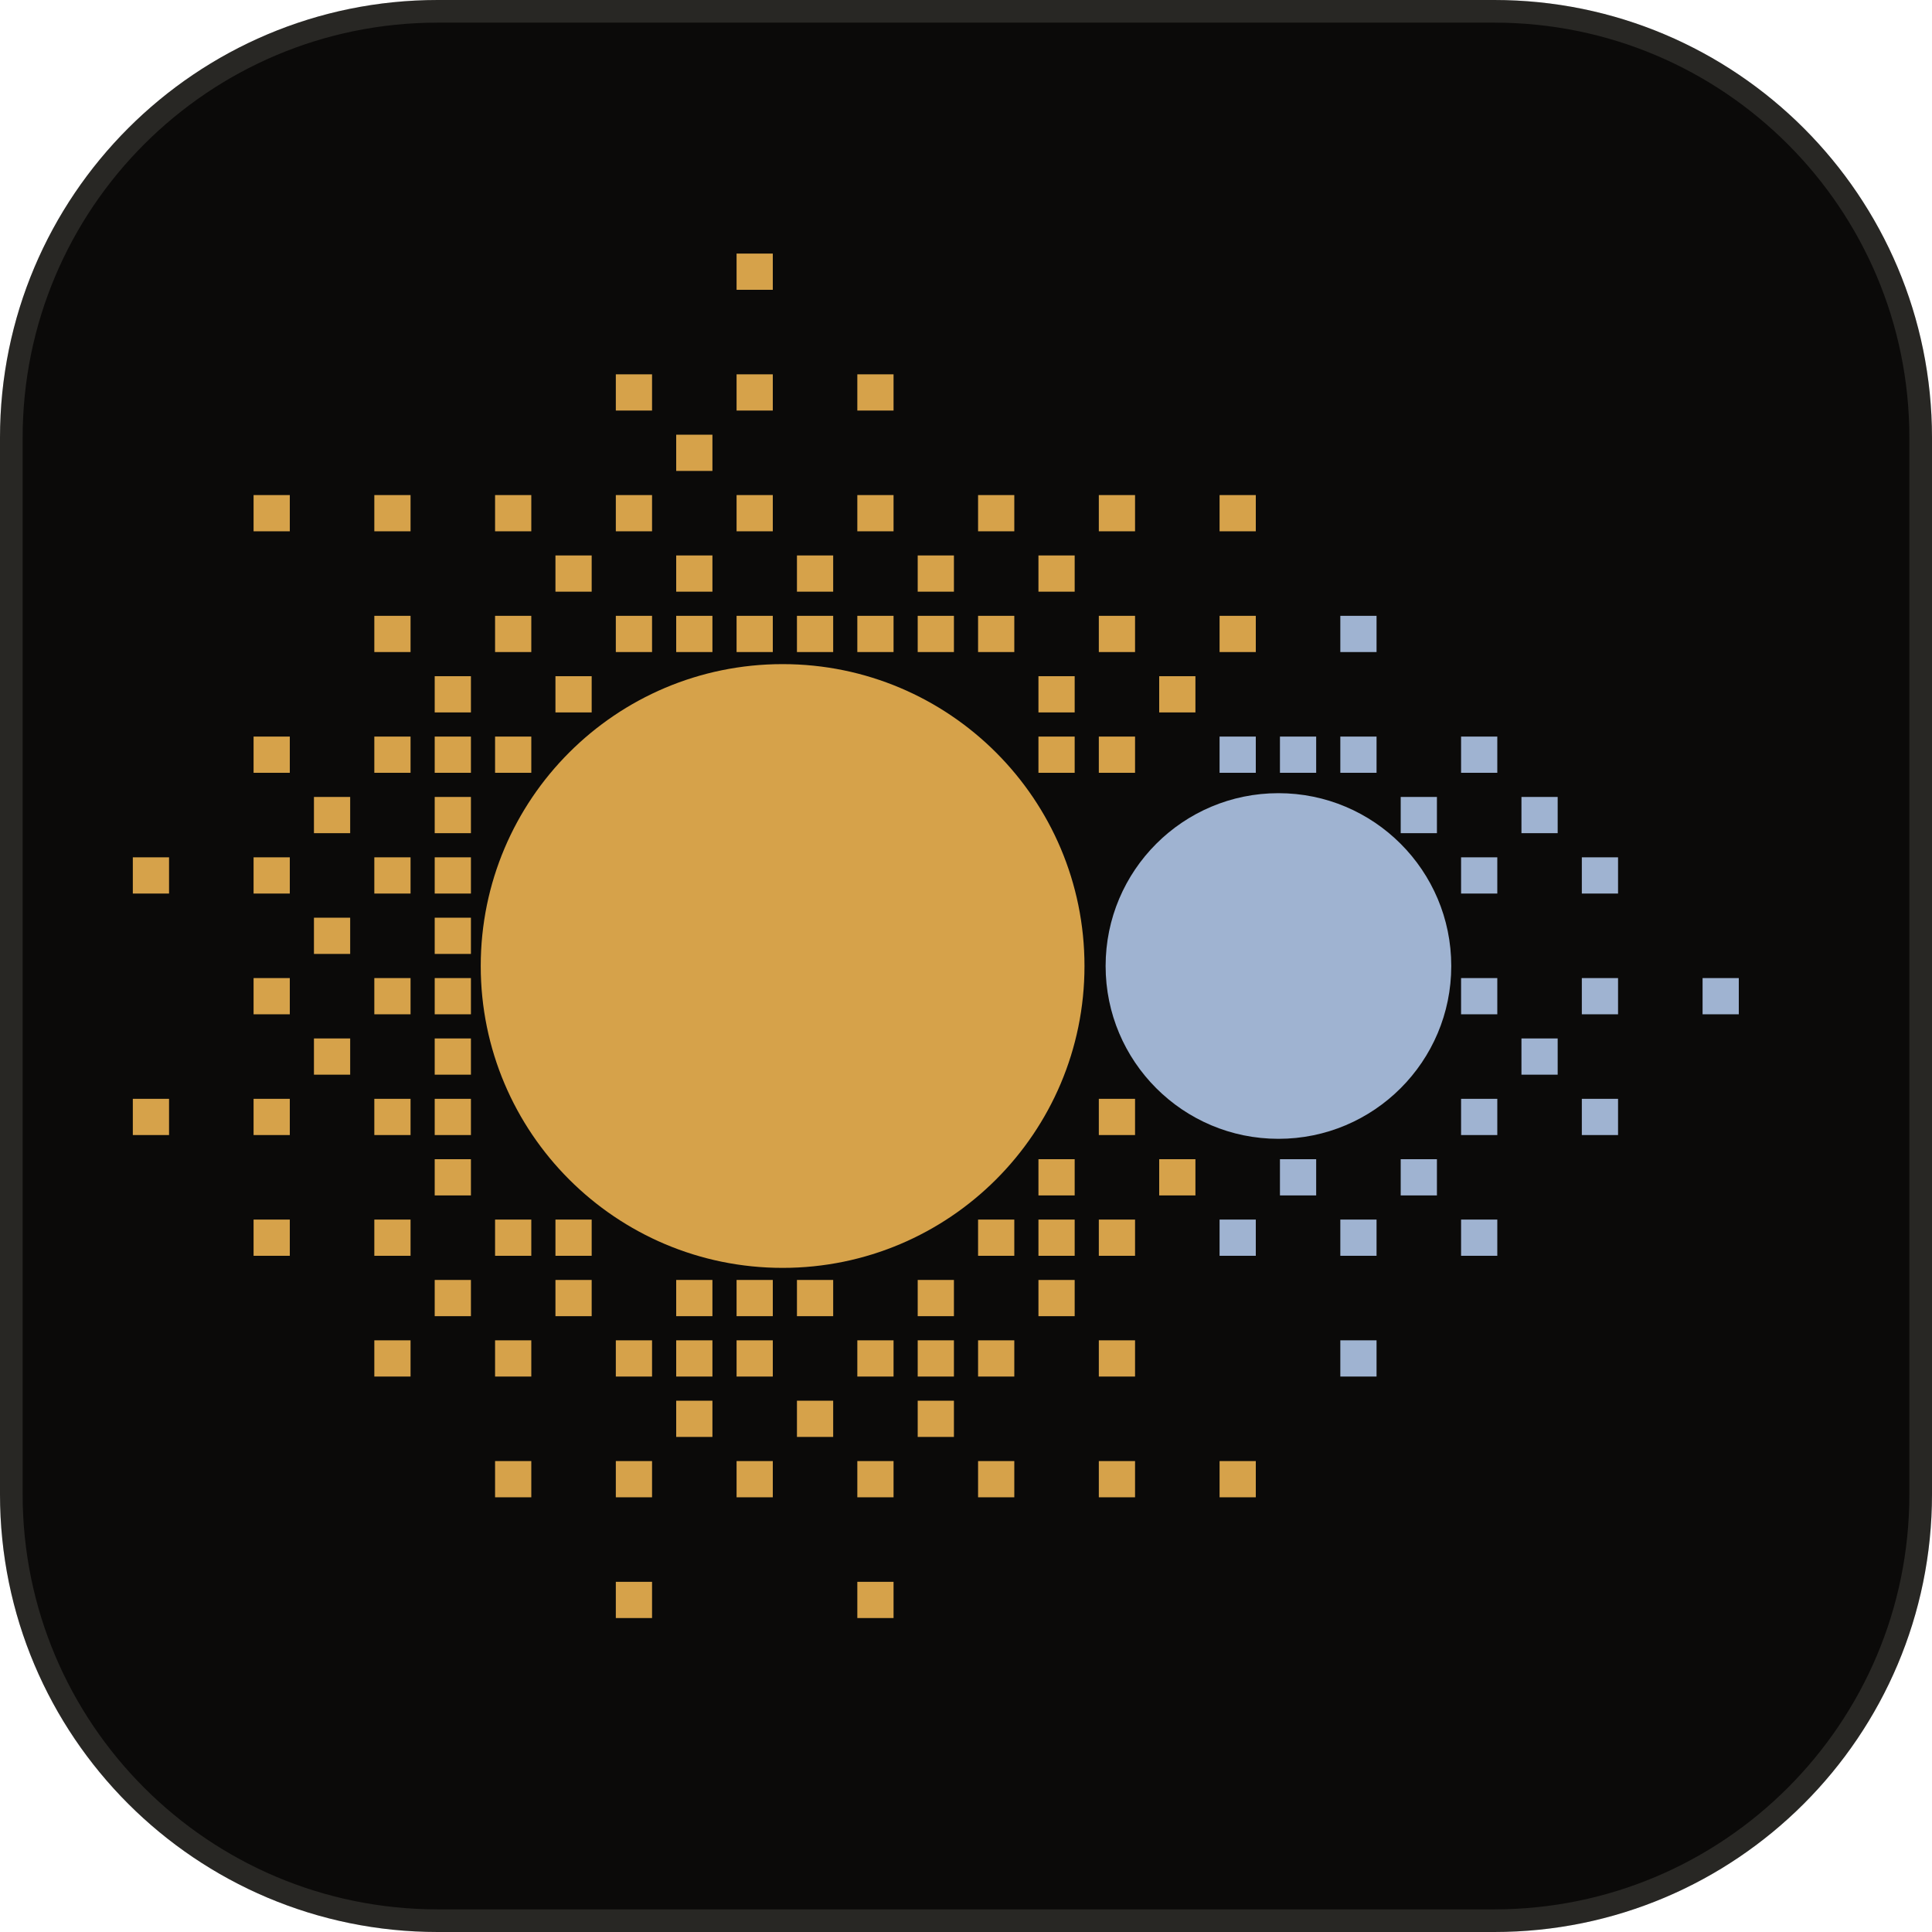
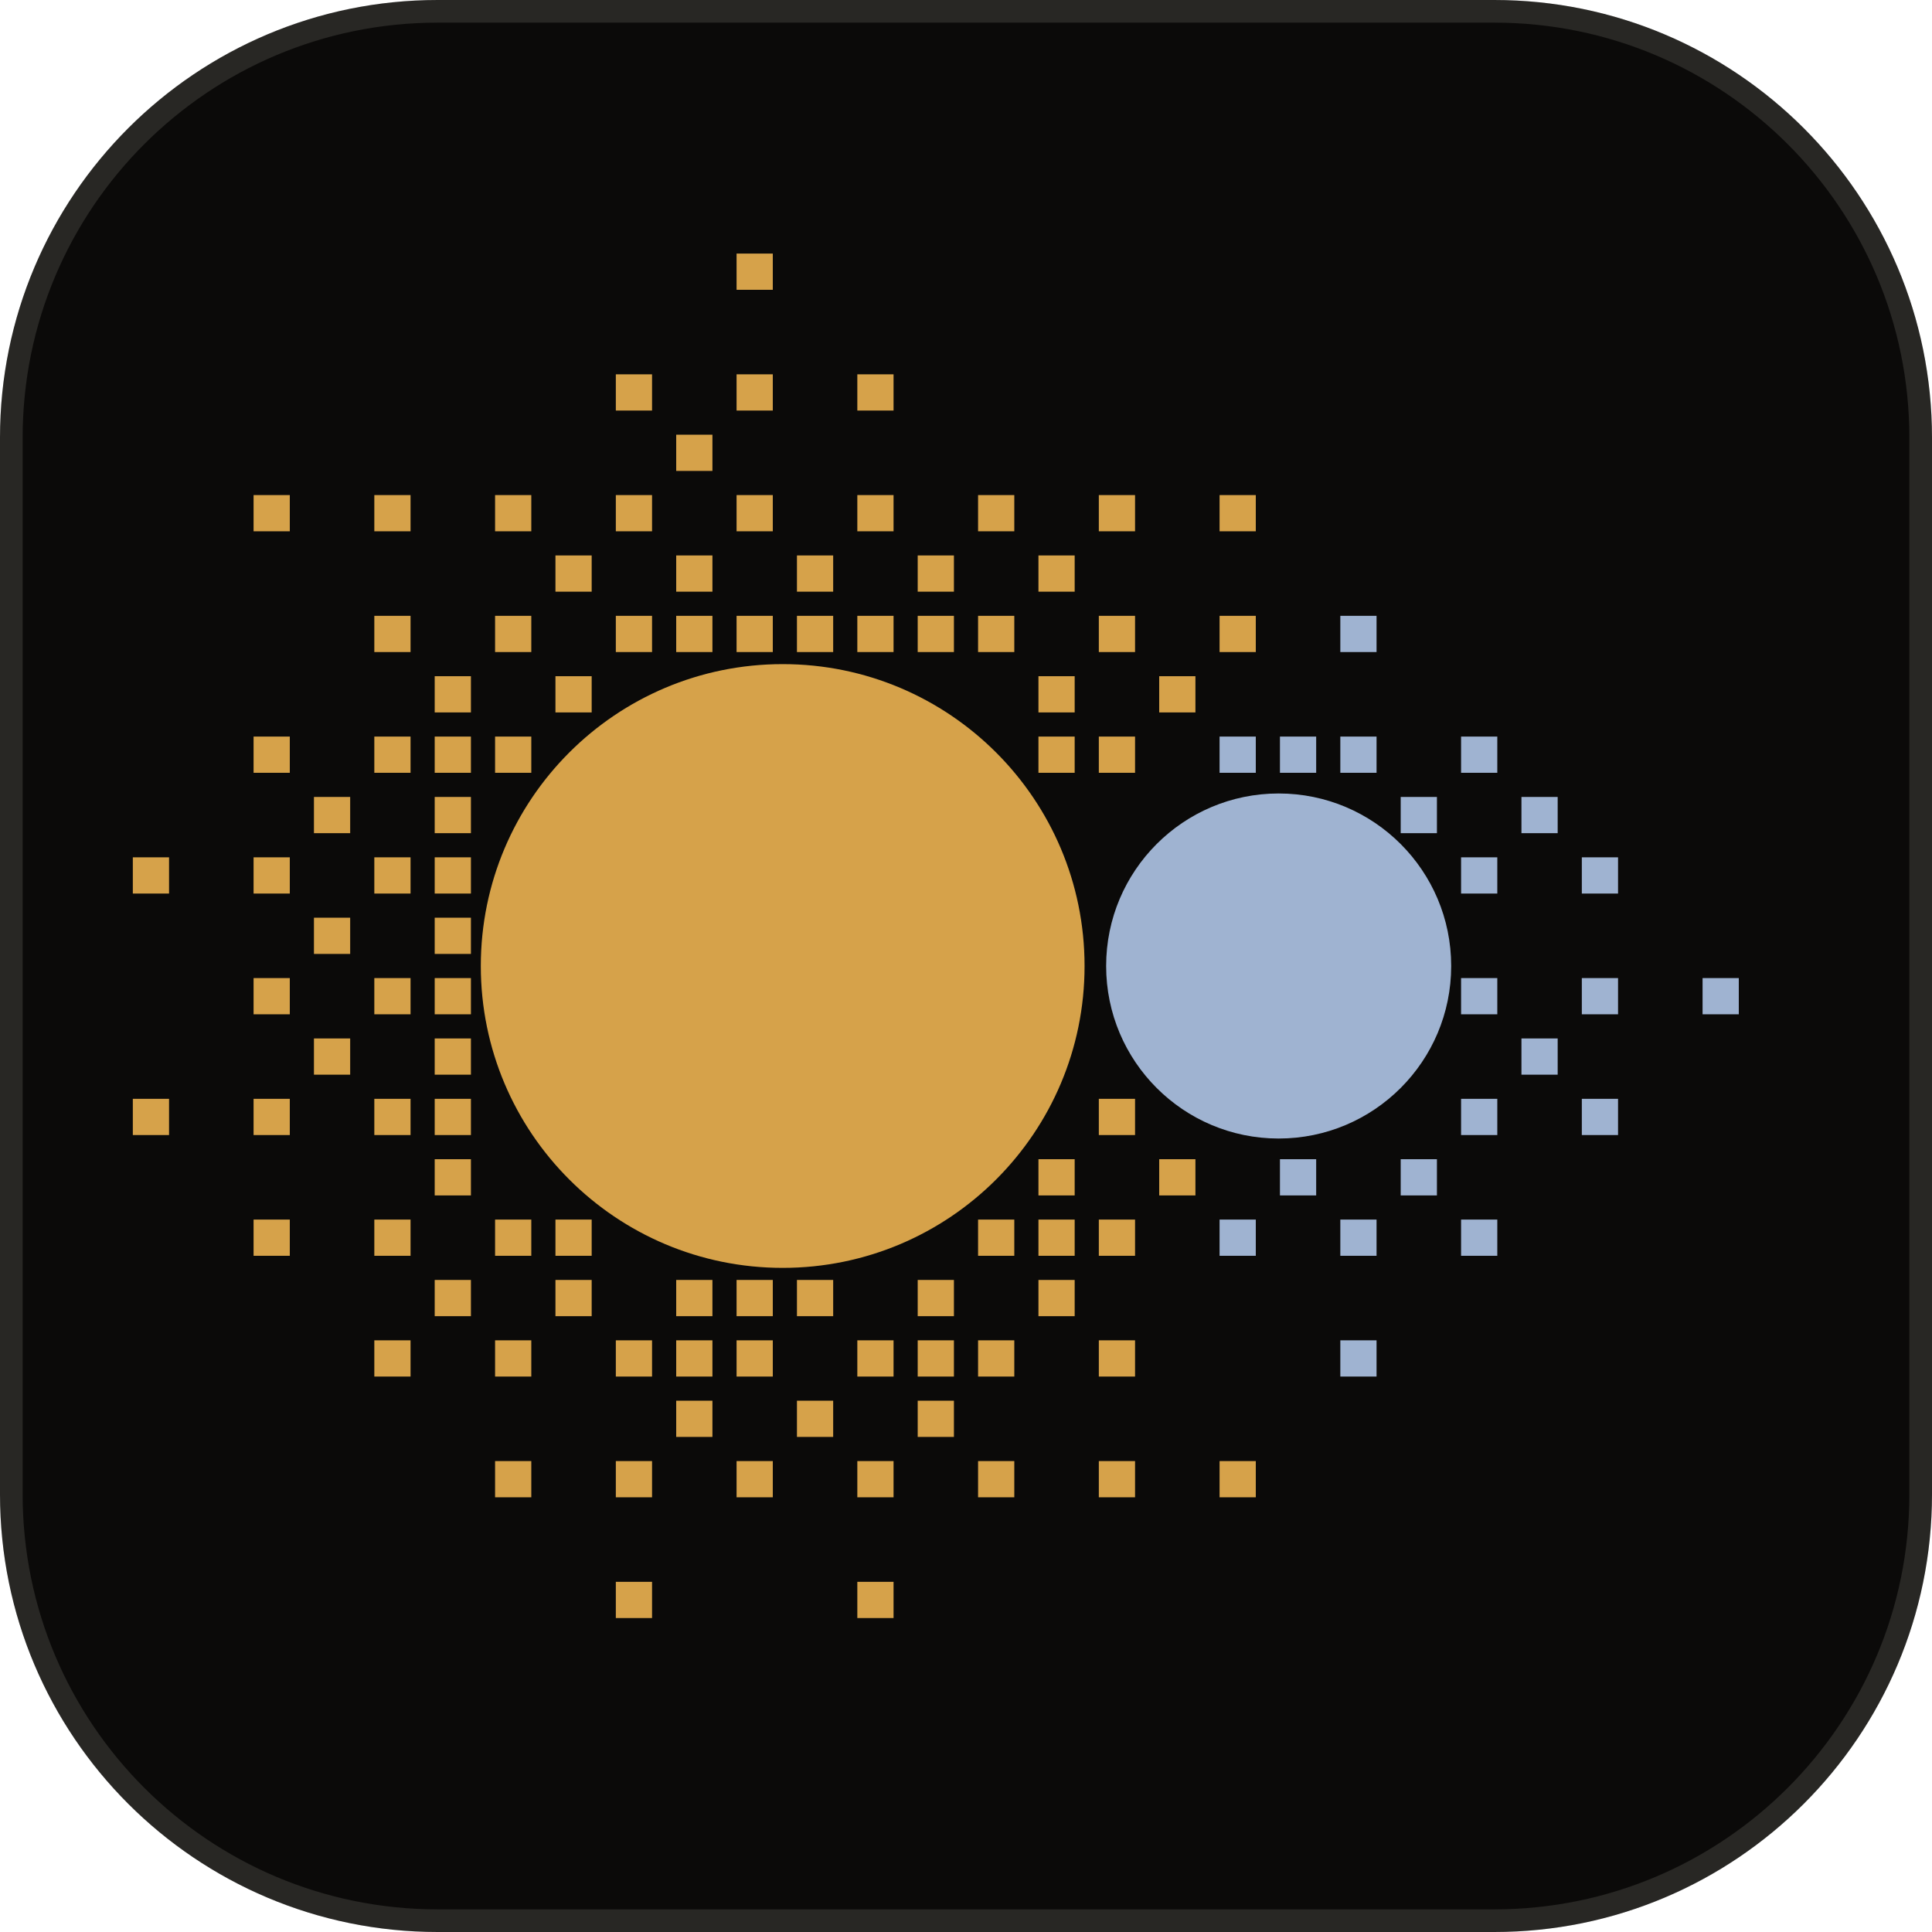
<svg xmlns="http://www.w3.org/2000/svg" viewBox="0 0 256 256" width="256" height="256" role="img" aria-label="auri">
  <rect width="256" height="256" rx="58" fill="#0b0a09" />
  <rect x="1.5" y="1.5" width="253" height="253" rx="56.5" fill="none" stroke="#ece7dc" stroke-opacity=".13" stroke-width="3" />
  <path fill="#d6a24a" d="M97.6 33.6h4.8v4.8h-4.8zM81.6 49.6h4.8v4.8h-4.8zM97.6 49.6h4.8v4.8h-4.8zM113.6 49.6h4.8v4.8h-4.8zM89.6 57.6h4.8v4.8h-4.8zM33.6 65.6h4.8v4.8h-4.8zM49.6 65.6h4.8v4.8h-4.8zM65.6 65.6h4.8v4.8h-4.8zM81.6 65.6h4.8v4.8h-4.8zM97.6 65.6h4.8v4.8h-4.8zM113.6 65.6h4.8v4.8h-4.8zM129.6 65.6h4.8v4.8h-4.8zM145.6 65.6h4.8v4.8h-4.8zM161.6 65.6h4.8v4.8h-4.8zM73.6 73.6h4.8v4.8h-4.8zM89.6 73.6h4.8v4.8h-4.8zM105.6 73.6h4.8v4.8h-4.8zM121.6 73.6h4.8v4.8h-4.8zM137.6 73.6h4.8v4.8h-4.8zM49.6 81.6h4.8v4.8h-4.8zM65.6 81.6h4.8v4.8h-4.8zM81.6 81.6h4.8v4.8h-4.8zM89.6 81.6h4.8v4.8h-4.8zM97.6 81.6h4.8v4.8h-4.8zM105.6 81.6h4.8v4.8h-4.8zM113.6 81.6h4.8v4.8h-4.8zM121.6 81.6h4.8v4.8h-4.8zM129.6 81.6h4.8v4.8h-4.8zM145.6 81.6h4.8v4.8h-4.8zM161.6 81.6h4.8v4.8h-4.8zM57.6 89.6h4.8v4.8h-4.8zM73.6 89.6h4.8v4.8h-4.8zM137.6 89.6h4.8v4.8h-4.8zM153.6 89.6h4.8v4.8h-4.8zM33.6 97.6h4.8v4.8h-4.8zM49.6 97.6h4.8v4.8h-4.8zM57.6 97.6h4.8v4.8h-4.8zM65.6 97.6h4.8v4.8h-4.8zM137.6 97.6h4.8v4.8h-4.8zM145.6 97.6h4.8v4.8h-4.8zM41.6 105.6h4.8v4.8h-4.8zM57.6 105.6h4.8v4.8h-4.8zM17.6 113.6h4.8v4.8h-4.8zM33.6 113.6h4.8v4.8h-4.8zM49.6 113.6h4.8v4.8h-4.8zM57.6 113.6h4.8v4.8h-4.8zM41.6 121.6h4.8v4.8h-4.8zM57.6 121.6h4.8v4.8h-4.8zM33.6 129.6h4.8v4.8h-4.8zM49.6 129.6h4.8v4.8h-4.8zM57.6 129.6h4.8v4.8h-4.8zM41.6 137.6h4.8v4.8h-4.8zM57.6 137.6h4.8v4.8h-4.8zM17.6 145.6h4.8v4.8h-4.8zM33.6 145.6h4.8v4.8h-4.8zM49.6 145.6h4.8v4.8h-4.8zM57.6 145.6h4.8v4.8h-4.8zM145.6 145.6h4.8v4.8h-4.8zM57.6 153.6h4.8v4.8h-4.8zM137.6 153.6h4.8v4.8h-4.8zM153.6 153.6h4.8v4.8h-4.8zM33.6 161.6h4.8v4.8h-4.8zM49.6 161.6h4.8v4.8h-4.8zM65.6 161.6h4.8v4.8h-4.8zM73.6 161.6h4.8v4.8h-4.8zM129.6 161.6h4.8v4.8h-4.8zM137.6 161.6h4.8v4.8h-4.8zM145.6 161.6h4.8v4.8h-4.8zM57.6 169.6h4.8v4.8h-4.8zM73.6 169.6h4.8v4.8h-4.8zM89.6 169.6h4.8v4.8h-4.8zM97.6 169.6h4.8v4.8h-4.8zM105.6 169.6h4.8v4.8h-4.8zM121.6 169.6h4.8v4.8h-4.8zM137.6 169.6h4.8v4.8h-4.8zM49.6 177.6h4.8v4.8h-4.8zM65.6 177.6h4.8v4.8h-4.8zM81.6 177.6h4.8v4.8h-4.8zM89.6 177.6h4.8v4.8h-4.8zM97.6 177.6h4.8v4.8h-4.8zM113.6 177.6h4.8v4.8h-4.8zM121.6 177.6h4.8v4.8h-4.8zM129.6 177.6h4.8v4.8h-4.8zM145.6 177.6h4.8v4.8h-4.8zM89.6 185.6h4.8v4.8h-4.8zM105.6 185.6h4.8v4.8h-4.8zM121.6 185.6h4.8v4.8h-4.8zM65.6 193.6h4.8v4.8h-4.8zM81.6 193.6h4.8v4.8h-4.8zM97.6 193.6h4.8v4.8h-4.8zM113.6 193.6h4.8v4.8h-4.8zM129.6 193.6h4.8v4.8h-4.8zM145.6 193.6h4.8v4.8h-4.8zM161.6 193.6h4.8v4.8h-4.8zM81.6 209.6h4.8v4.8h-4.8zM113.6 209.6h4.8v4.8h-4.8z" />
  <path fill="#9fb3d1" d="M177.6 81.6h4.8v4.8h-4.8zM161.6 97.6h4.8v4.8h-4.8zM169.6 97.6h4.8v4.8h-4.8zM177.6 97.6h4.8v4.8h-4.8zM193.6 97.6h4.8v4.8h-4.8zM185.6 105.6h4.8v4.8h-4.8zM201.6 105.6h4.8v4.8h-4.8zM193.6 113.6h4.8v4.8h-4.8zM209.6 113.6h4.8v4.8h-4.8zM193.6 129.6h4.8v4.8h-4.8zM209.6 129.6h4.8v4.8h-4.8zM225.6 129.6h4.8v4.8h-4.8zM201.6 137.6h4.8v4.8h-4.8zM193.6 145.6h4.8v4.8h-4.8zM209.6 145.6h4.8v4.8h-4.8zM169.6 153.6h4.8v4.8h-4.8zM185.6 153.6h4.8v4.8h-4.8zM161.6 161.6h4.8v4.8h-4.8zM177.6 161.6h4.8v4.8h-4.8zM193.6 161.6h4.8v4.8h-4.8zM177.6 177.6h4.8v4.8h-4.8z" />
-   <circle cx="103.7" cy="128" r="40" fill="#d6a24a" />
-   <circle cx="169.4" cy="128" r="22.9" fill="#9fb3d1" />
+   <circle cx="103.71" cy="128" r="40" fill="#d6a24a" />
+   <circle cx="169.43" cy="128" r="22.86" fill="#9fb3d1" />
</svg>
